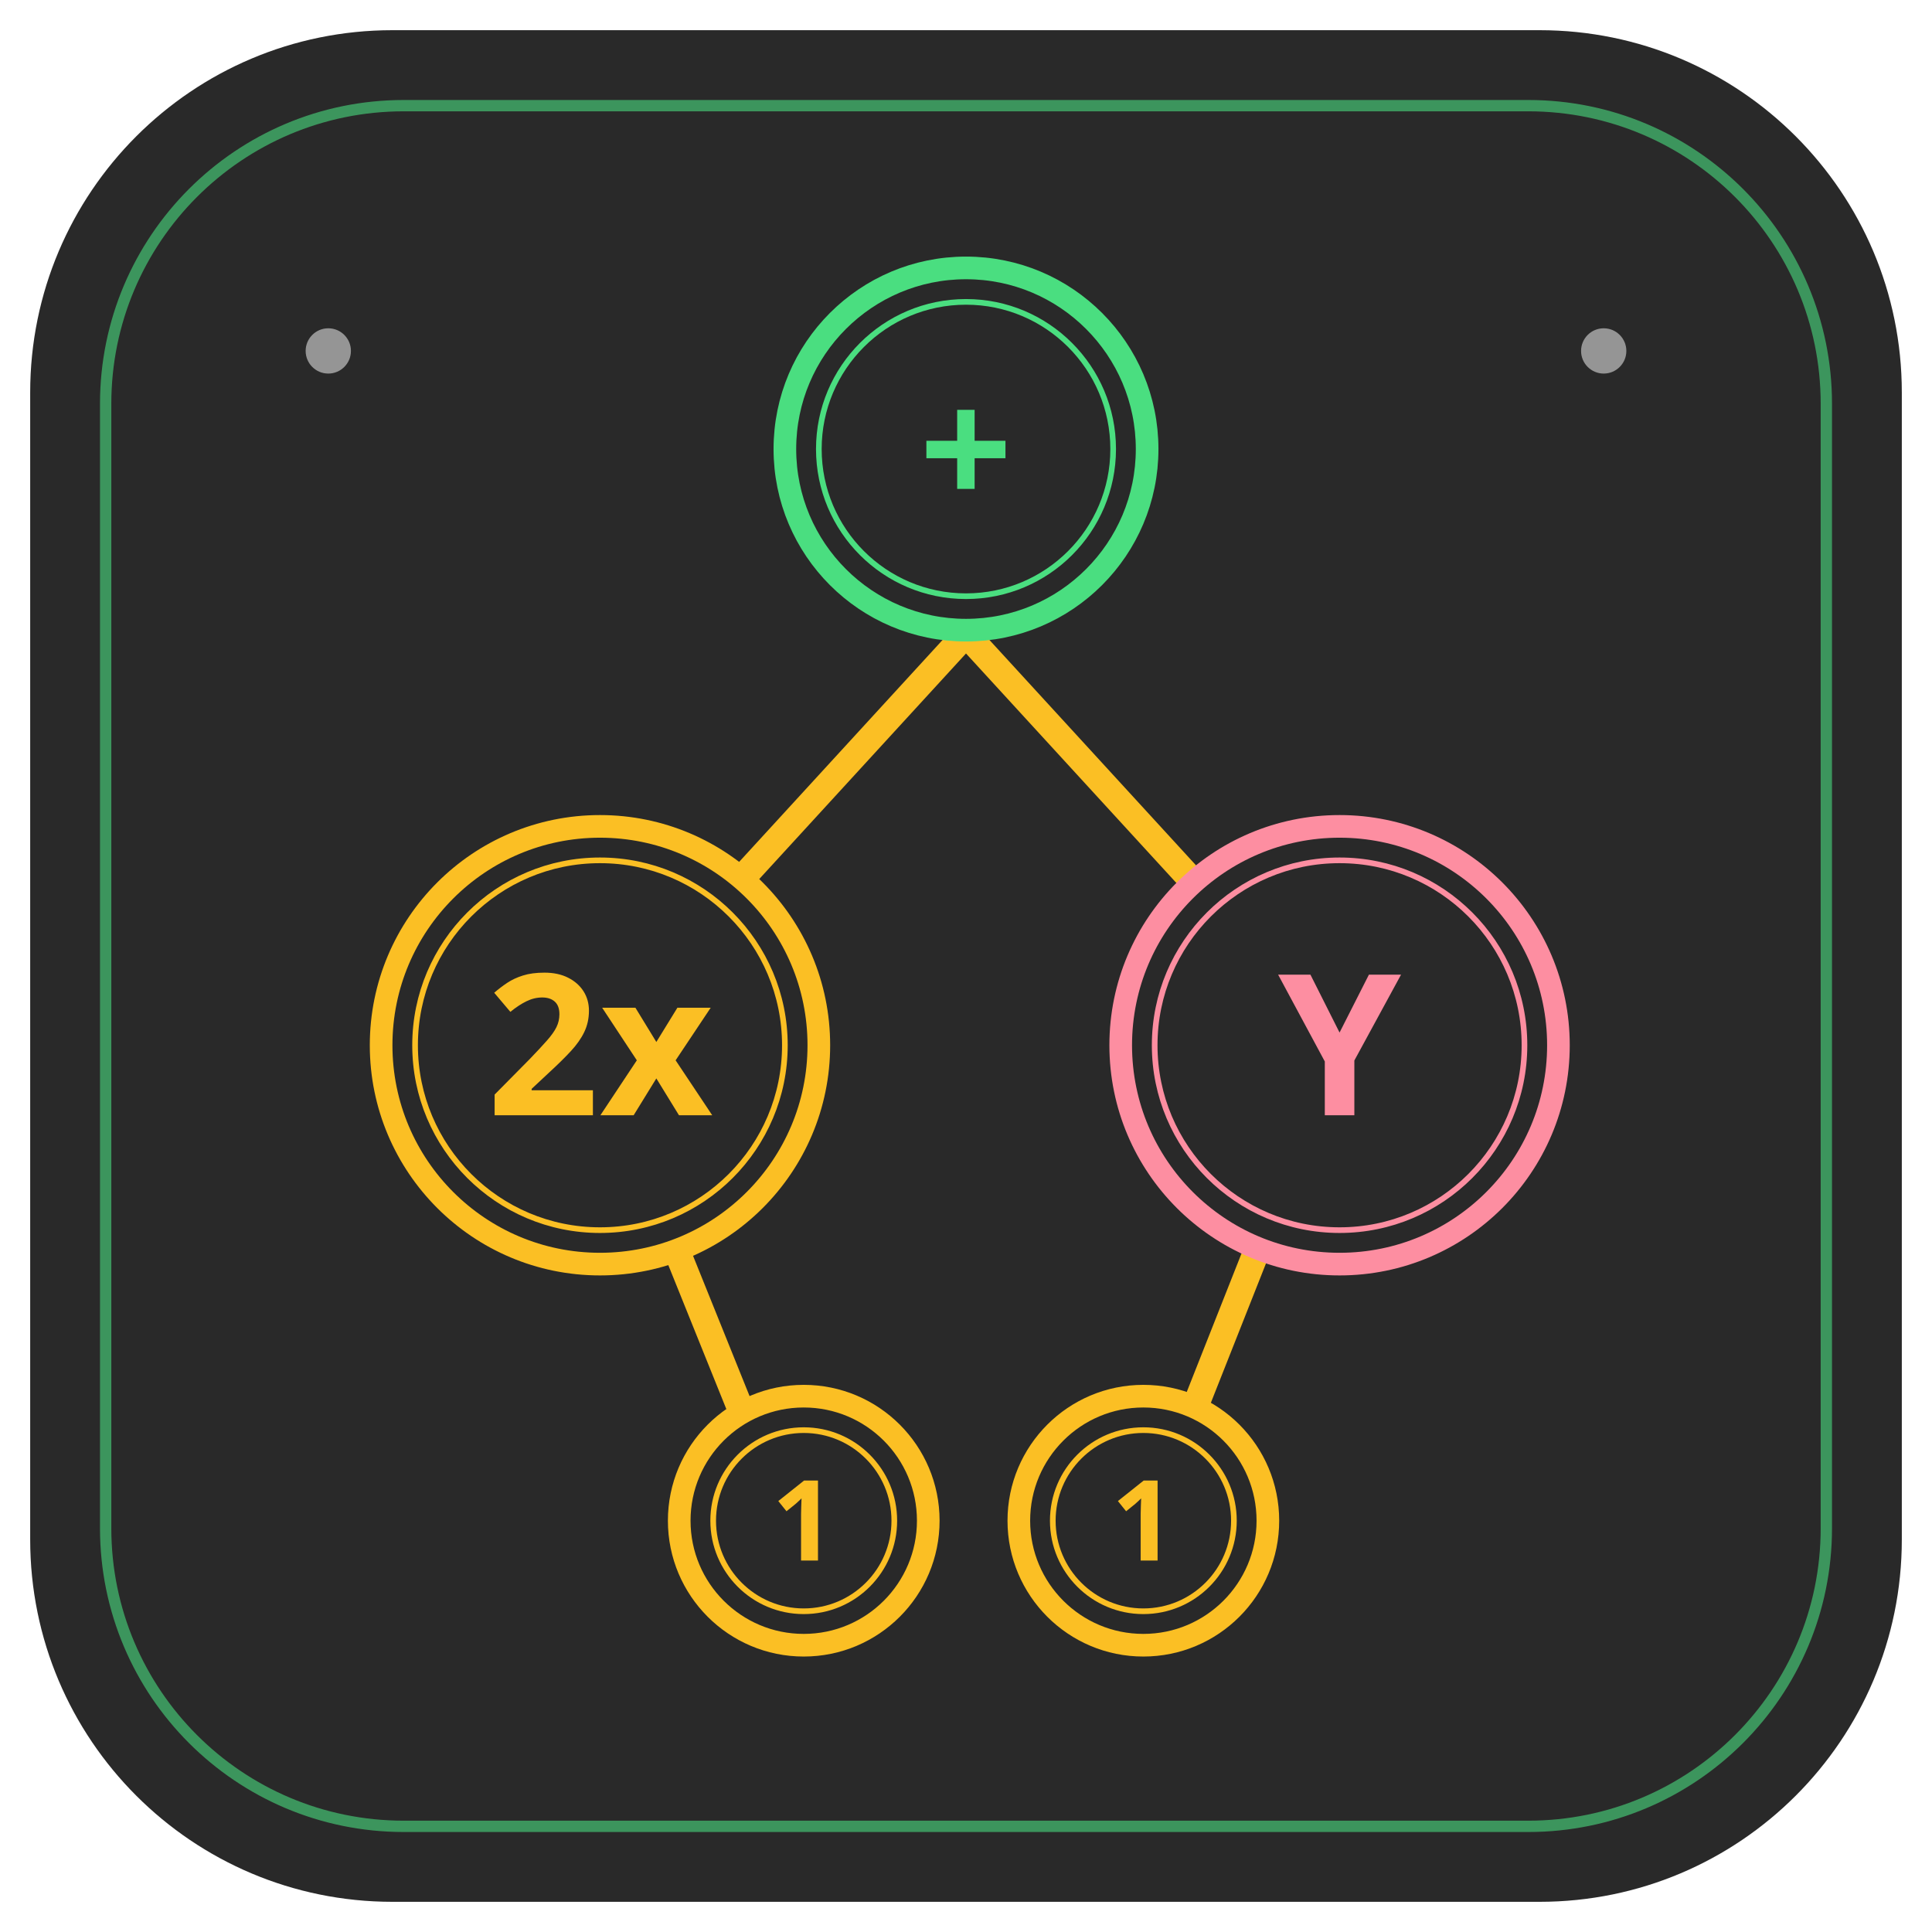
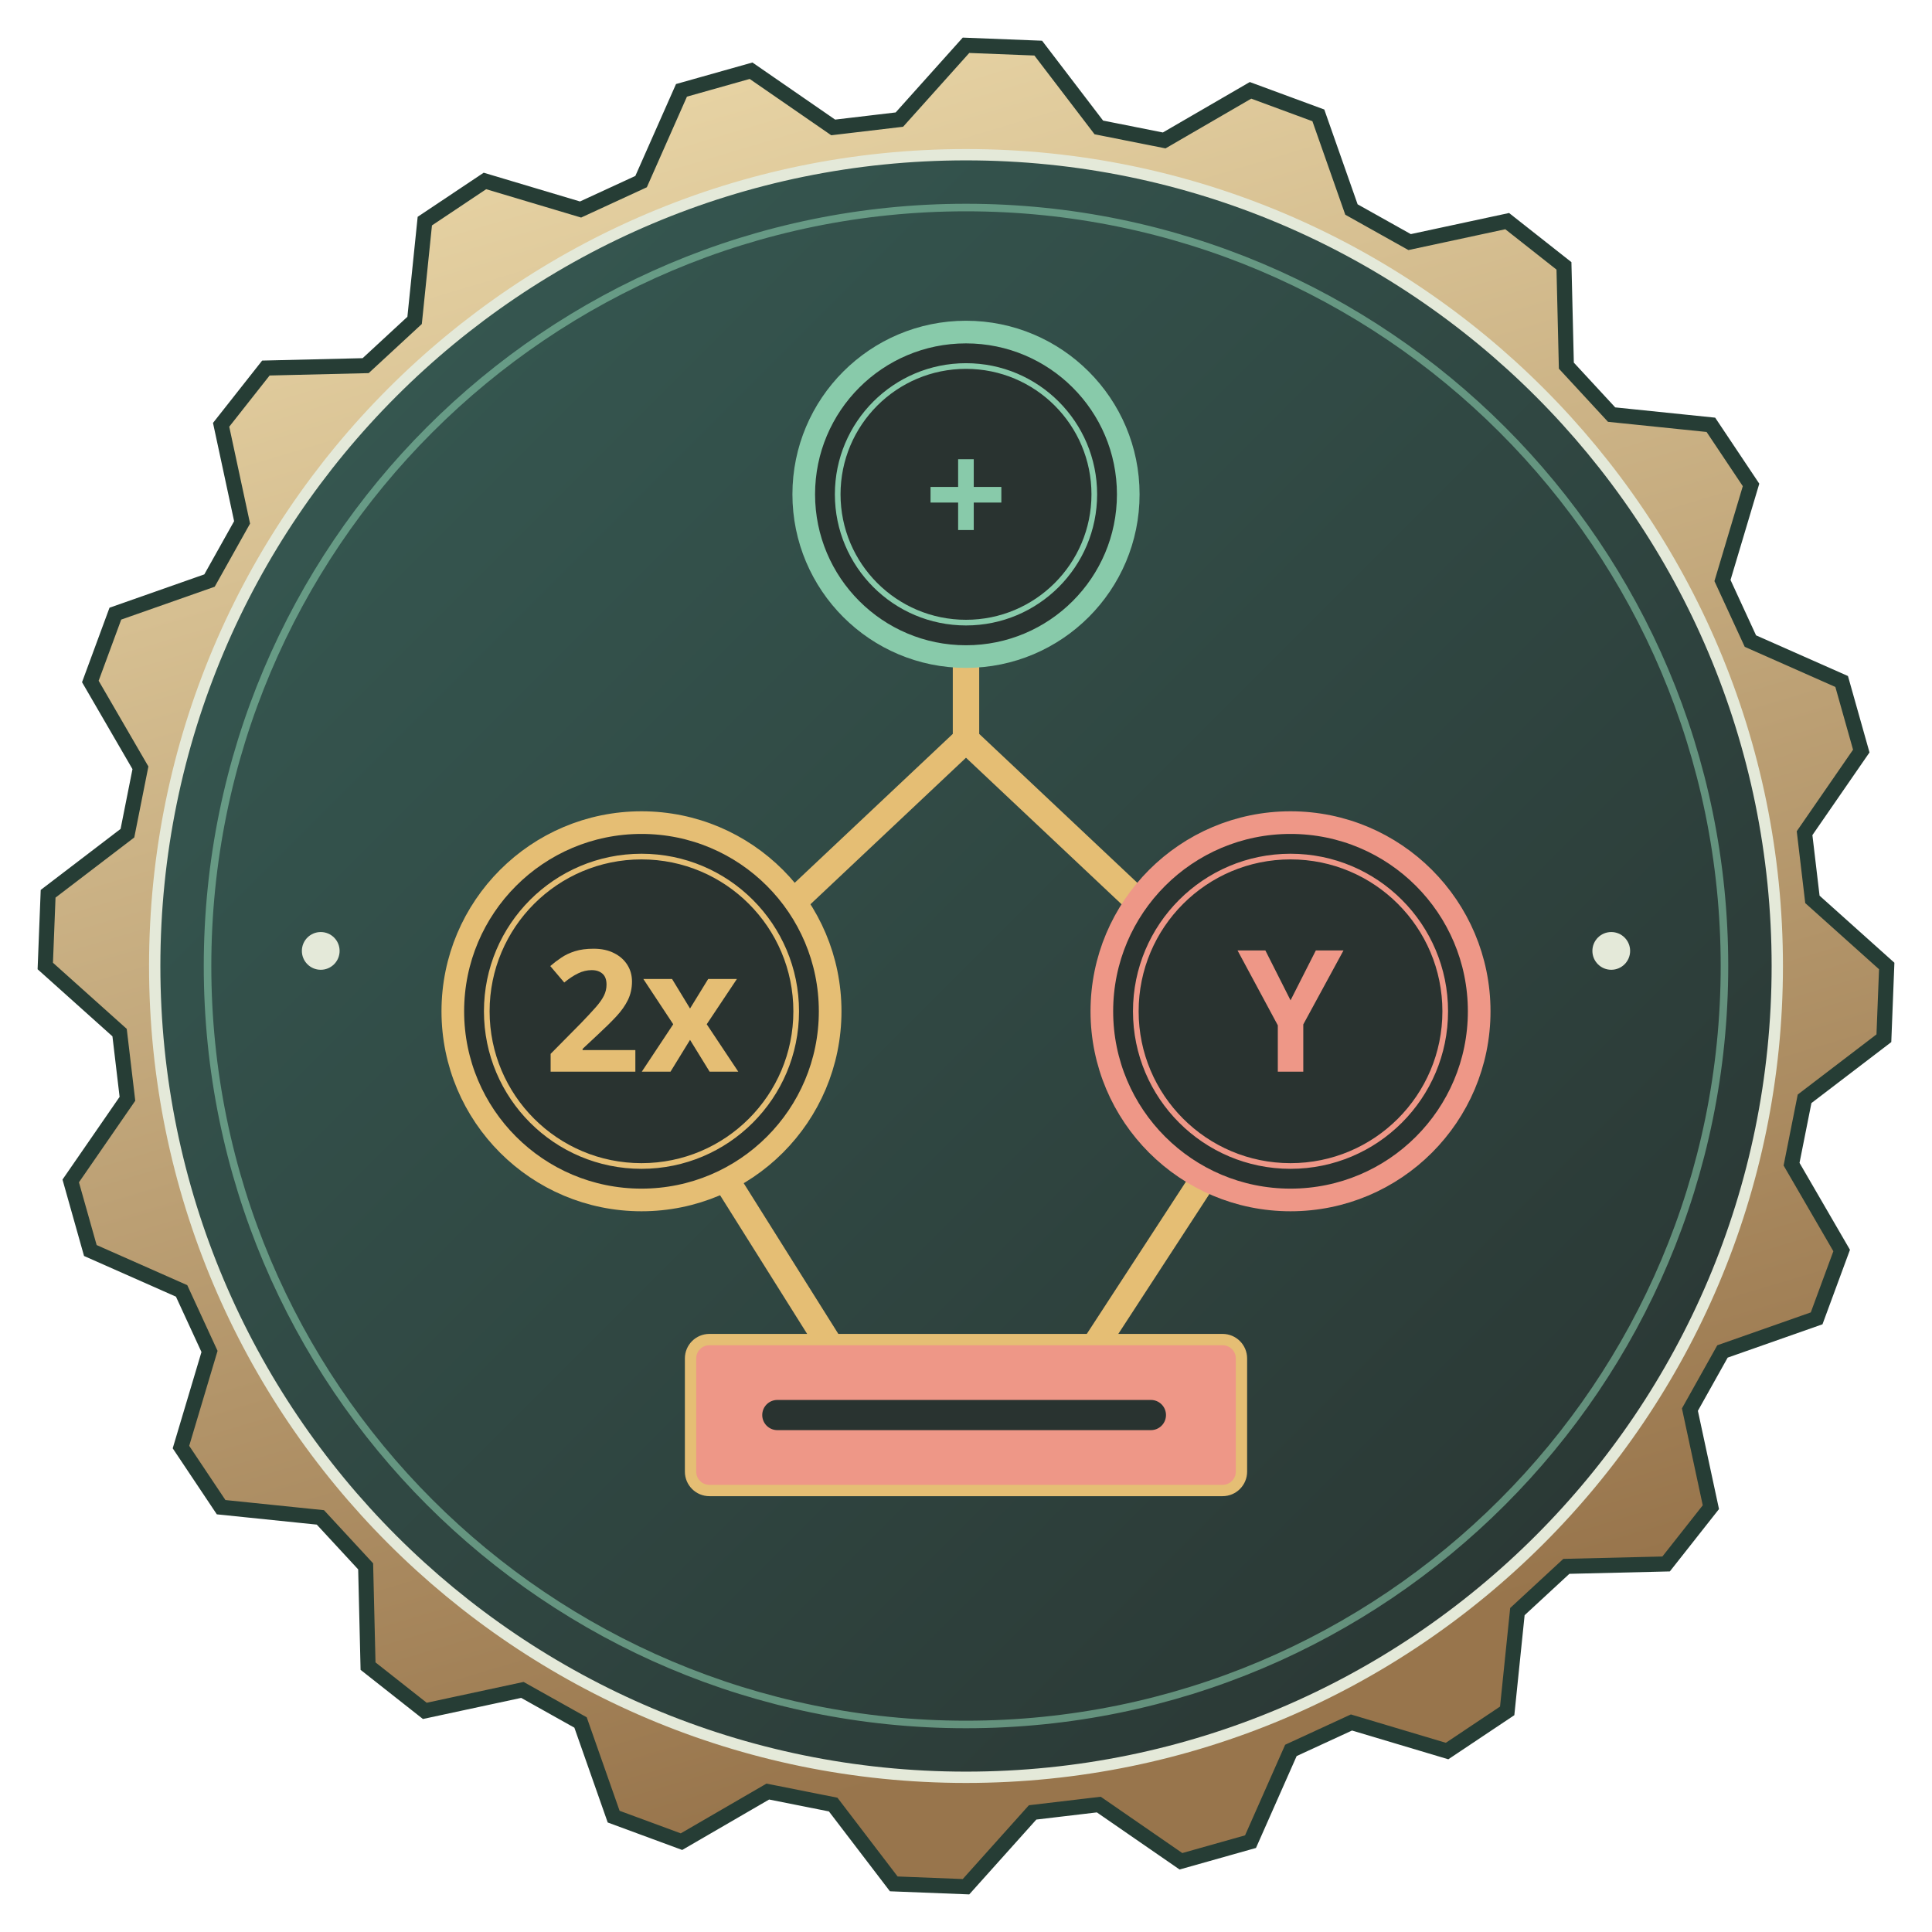
<svg xmlns="http://www.w3.org/2000/svg" width="512" height="512" viewBox="0 0 512 512">
-   <rect x="8" y="8" width="496" height="496" rx="96" fill="#292929" />
-   <rect x="28" y="28" width="456" height="456" rx="79" fill="none" stroke="#4ade80" stroke-width="3" opacity=".6" />
-   <path d="M256 76 L256 168 L157 276 M256 168 L355 276 M157 276 L211 410 M355 276 L302 410" stroke="#fbbf24" stroke-width="7" stroke-linecap="round" fill="none" />
-   <g transform="translate(256 119)">
-     <circle r="48" fill="#292929" stroke="#4ade80" stroke-width="6" />
-     <circle r="39" fill="none" stroke="#4ade80" stroke-width="1.5" />
-     <text y="15.36" text-anchor="middle" font-family="sans-serif" font-weight="bold" font-size="43.2" fill="#4ade80">+</text>
+   <defs>
+     <linearGradient id="enamel" x2="1" y2="1">
+       <stop stop-color="#375c55" />
+       <stop offset="1" stop-color="#293330" />
+     </linearGradient>
+     <linearGradient id="metal" x2=".3" y2="1">
+       <stop stop-color="#f0deae" />
+       <stop offset="1" stop-color="#98754c" />
+     </linearGradient>
+   </defs>
+   <polygon points="500,256 499.248,275.144 478.23,291.198 474.783,308.525 488.058,331.4 481.427,349.375 456.476,358.148 447.844,373.562 453.4,399.42 441.539,414.465 415.099,415.099 402.126,427.091 399.42,453.4 383.49,464.044 358.148,456.476 342.104,463.873 331.4,488.058 312.961,493.258 291.198,478.23 273.653,480.306 256,500 236.856,499.248 220.802,478.23 203.475,474.783 180.6,488.058 162.625,481.427 153.852,456.476 138.438,447.844 112.58,453.4 97.535,441.539 96.901,415.099 84.909,402.126 58.6,399.42 47.956,383.49 55.524,358.148 48.127,342.104 23.942,331.4 18.742,312.961 33.77,291.198 31.694,273.653 12,256 12.752,236.856 33.77,220.802 37.217,203.475 23.942,180.6 30.573,162.625 55.524,153.852 64.156,138.438 58.6,112.58 70.461,97.535 96.901,96.901 109.874,84.909 112.58,58.6 128.51,47.956 153.852,55.524 169.896,48.127 180.6,23.942 199.039,18.742 220.802,33.77 238.347,31.694 256,12 275.144,12.752 291.198,33.77 308.525,37.217 331.4,23.942 349.375,30.573 358.148,55.524 373.562,64.156 399.42,58.6 414.465,70.461 415.099,96.901 427.091,109.874 453.4,112.58 464.044,128.51 456.476,153.852 463.873,169.896 488.058,180.6 493.258,199.039 478.23,220.802 480.306,238.347" fill="url(#metal)" stroke="#263d35" stroke-width="4" />
+   <circle cx="256" cy="256" r="215" fill="url(#enamel)" stroke="#e4e9d9" stroke-width="3" />
+   <circle cx="256" cy="256" r="201" fill="none" stroke="#88caaa" stroke-width="2" opacity=".6" />
+   <path d="M256 114V196L170 277M256 196L342 277M170 277L224 363M342 277L286 363" stroke="#e5be74" stroke-width="7" stroke-linecap="round" fill="none" />
+   <g transform="translate(256 131)">
+     <circle r="43" fill="#293330" stroke="#88caaa" stroke-width="6" />
+     <circle r="34" fill="none" stroke="#88caaa" stroke-width="1.5" />
+     <text y="13.76" text-anchor="middle" font-family="sans-serif" font-weight="bold" font-size="38.7" fill="#88caaa">+</text>
  </g>
-   <g transform="translate(159 277)">
-     <circle r="58" fill="#292929" stroke="#fbbf24" stroke-width="6" />
-     <circle r="49" fill="none" stroke="#fbbf24" stroke-width="1.5" />
-     <text y="18.56" text-anchor="middle" font-family="sans-serif" font-weight="bold" font-size="52.2" fill="#fbbf24">2x</text>
+   <g transform="translate(170 268)">
+     <circle r="50" fill="#293330" stroke="#e5be74" stroke-width="6" />
+     <circle r="41" fill="none" stroke="#e5be74" stroke-width="1.5" />
+     <text y="16" text-anchor="middle" font-family="sans-serif" font-weight="bold" font-size="45" fill="#e5be74">2x</text>
  </g>
-   <g transform="translate(355 277)">
-     <circle r="58" fill="#292929" stroke="#fd8ea1" stroke-width="6" />
-     <circle r="49" fill="none" stroke="#fd8ea1" stroke-width="1.5" />
-     <text y="18.56" text-anchor="middle" font-family="sans-serif" font-weight="bold" font-size="52.2" fill="#fd8ea1">Y</text>
+   <g transform="translate(342 268)">
+     <circle r="50" fill="#293330" stroke="#ee9787" stroke-width="6" />
+     <circle r="41" fill="none" stroke="#ee9787" stroke-width="1.5" />
+     <text y="16" text-anchor="middle" font-family="sans-serif" font-weight="bold" font-size="45" fill="#ee9787">Y</text>
  </g>
-   <g transform="translate(213 403)">
-     <circle r="33" fill="#292929" stroke="#fbbf24" stroke-width="6" />
-     <circle r="24" fill="none" stroke="#fbbf24" stroke-width="1.5" />
-     <text y="10.56" text-anchor="middle" font-family="sans-serif" font-weight="bold" font-size="29.7" fill="#fbbf24">1</text>
-   </g>
-   <g transform="translate(303 403)">
-     <circle r="33" fill="#292929" stroke="#fbbf24" stroke-width="6" />
-     <circle r="24" fill="none" stroke="#fbbf24" stroke-width="1.5" />
-     <text y="10.56" text-anchor="middle" font-family="sans-serif" font-weight="bold" font-size="29.7" fill="#fbbf24">1</text>
-   </g>
-   <circle cx="87" cy="93" r="6" fill="#dedede" opacity=".6" />
-   <circle cx="425" cy="93" r="6" fill="#dedede" opacity=".6" />
+   <rect x="183" y="355" width="146" height="40" rx="5" fill="#ee9787" stroke="#e5be74" stroke-width="3" />
+   <path d="M206 375H305" stroke="#293330" stroke-width="8" stroke-linecap="round" />
+   <circle cx="85" cy="252" r="5" fill="#e4e9d9" />
+   <circle cx="427" cy="252" r="5" fill="#e4e9d9" />
</svg>
